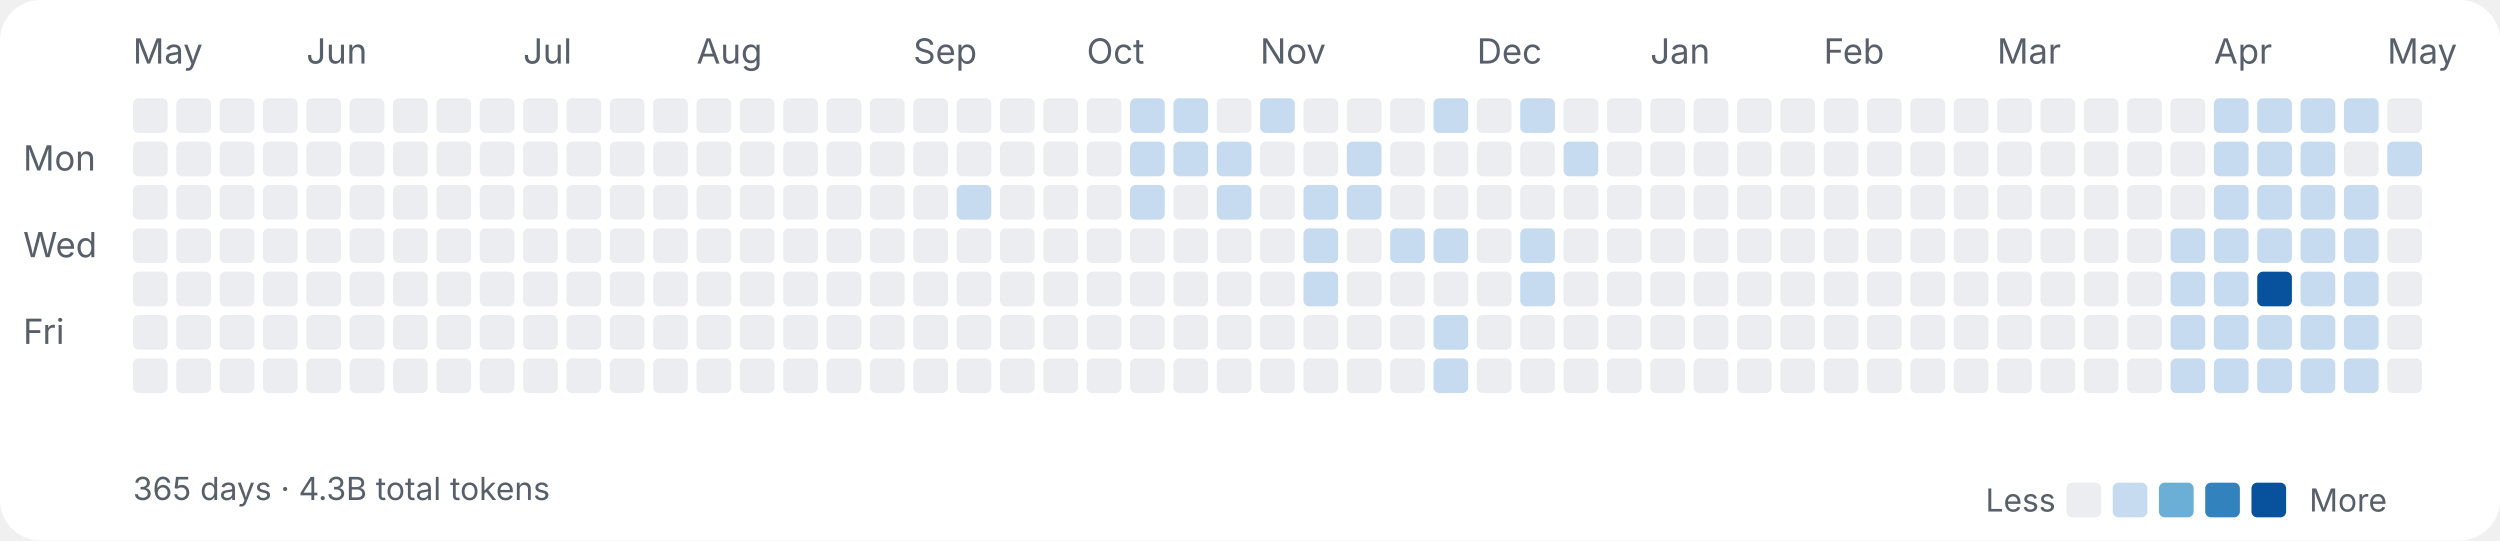
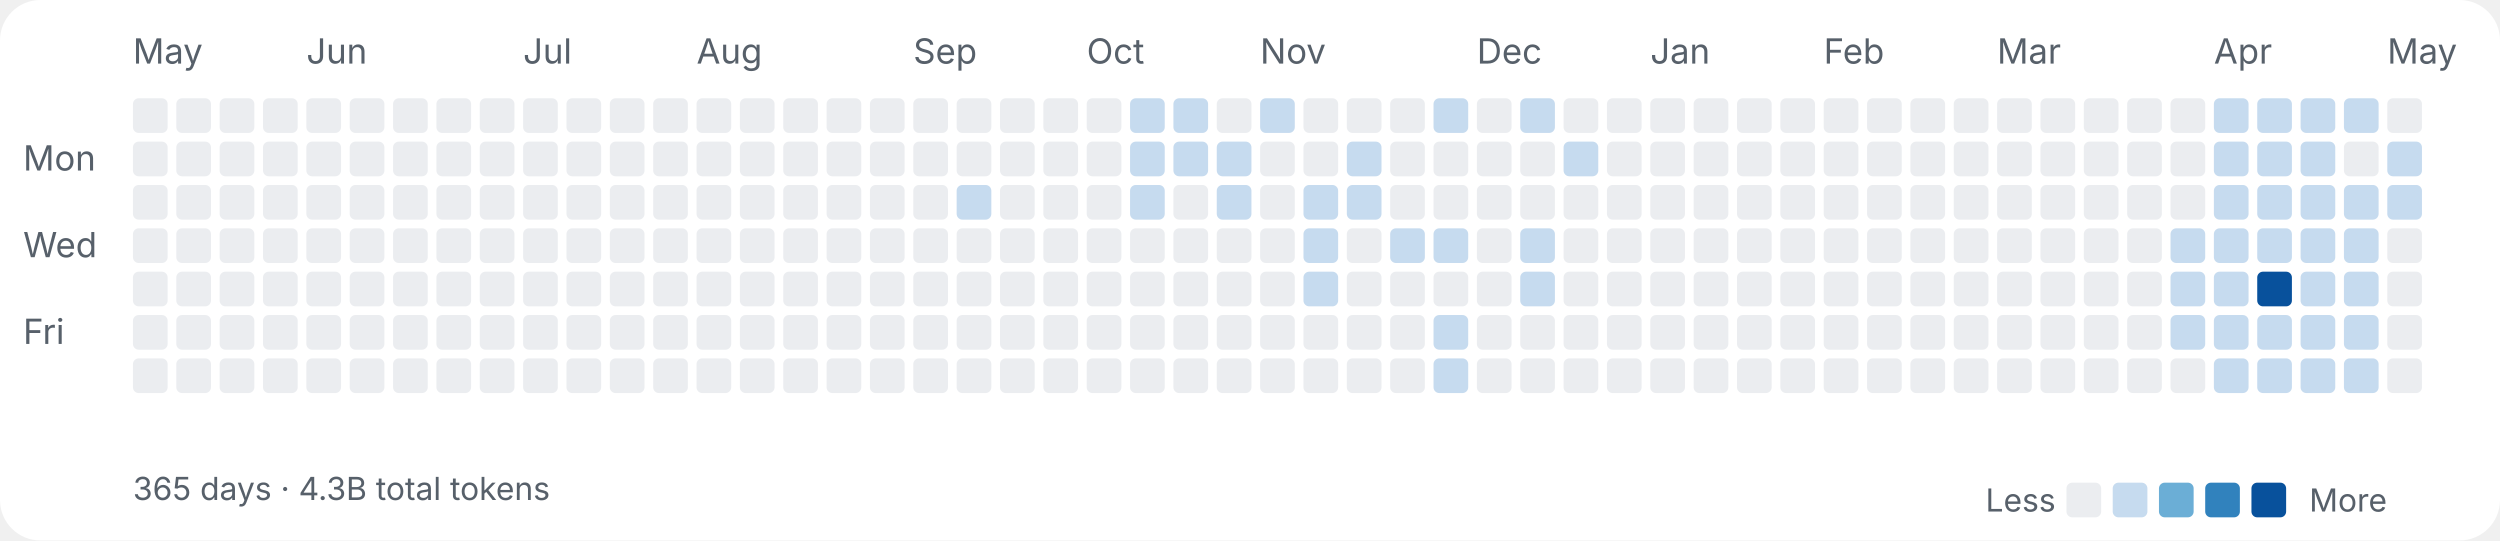
<svg xmlns="http://www.w3.org/2000/svg" width="865" height="187" viewBox="0 0 865 187" fill="none">
  <style>
.label{font:12px ui-sans-serif,system-ui,-apple-system,sans-serif;fill:#57606a}
.sub{font:11px ui-sans-serif,system-ui,-apple-system,sans-serif;fill:#57606a}
</style>
  <rect width="100%" height="100%" rx="14" fill="#ffffff" />
  <text class="label" x="8" y="59">Mon</text>
  <text class="label" x="8" y="89">Wed</text>
  <text class="label" x="8" y="119">Fri</text>
  <text class="label" x="46" y="22">May</text>
  <rect x="46" y="34" width="12" height="12" rx="2" fill="#ebedf0" />
  <rect x="46" y="49" width="12" height="12" rx="2" fill="#ebedf0" />
  <rect x="46" y="64" width="12" height="12" rx="2" fill="#ebedf0" />
  <rect x="46" y="79" width="12" height="12" rx="2" fill="#ebedf0" />
  <rect x="46" y="94" width="12" height="12" rx="2" fill="#ebedf0" />
  <rect x="46" y="109" width="12" height="12" rx="2" fill="#ebedf0" />
  <rect x="46" y="124" width="12" height="12" rx="2" fill="#ebedf0" />
  <rect x="61" y="34" width="12" height="12" rx="2" fill="#ebedf0" />
  <rect x="61" y="49" width="12" height="12" rx="2" fill="#ebedf0" />
  <rect x="61" y="64" width="12" height="12" rx="2" fill="#ebedf0" />
  <rect x="61" y="79" width="12" height="12" rx="2" fill="#ebedf0" />
  <rect x="61" y="94" width="12" height="12" rx="2" fill="#ebedf0" />
  <rect x="61" y="109" width="12" height="12" rx="2" fill="#ebedf0" />
  <rect x="61" y="124" width="12" height="12" rx="2" fill="#ebedf0" />
  <rect x="76" y="34" width="12" height="12" rx="2" fill="#ebedf0" />
  <rect x="76" y="49" width="12" height="12" rx="2" fill="#ebedf0" />
  <rect x="76" y="64" width="12" height="12" rx="2" fill="#ebedf0" />
  <rect x="76" y="79" width="12" height="12" rx="2" fill="#ebedf0" />
  <rect x="76" y="94" width="12" height="12" rx="2" fill="#ebedf0" />
  <rect x="76" y="109" width="12" height="12" rx="2" fill="#ebedf0" />
  <rect x="76" y="124" width="12" height="12" rx="2" fill="#ebedf0" />
  <rect x="91" y="34" width="12" height="12" rx="2" fill="#ebedf0" />
  <rect x="91" y="49" width="12" height="12" rx="2" fill="#ebedf0" />
  <rect x="91" y="64" width="12" height="12" rx="2" fill="#ebedf0" />
  <rect x="91" y="79" width="12" height="12" rx="2" fill="#ebedf0" />
  <rect x="91" y="94" width="12" height="12" rx="2" fill="#ebedf0" />
  <rect x="91" y="109" width="12" height="12" rx="2" fill="#ebedf0" />
  <rect x="91" y="124" width="12" height="12" rx="2" fill="#ebedf0" />
  <text class="label" x="106" y="22">Jun</text>
  <rect x="106" y="34" width="12" height="12" rx="2" fill="#ebedf0" />
  <rect x="106" y="49" width="12" height="12" rx="2" fill="#ebedf0" />
  <rect x="106" y="64" width="12" height="12" rx="2" fill="#ebedf0" />
  <rect x="106" y="79" width="12" height="12" rx="2" fill="#ebedf0" />
  <rect x="106" y="94" width="12" height="12" rx="2" fill="#ebedf0" />
  <rect x="106" y="109" width="12" height="12" rx="2" fill="#ebedf0" />
  <rect x="106" y="124" width="12" height="12" rx="2" fill="#ebedf0" />
  <rect x="121" y="34" width="12" height="12" rx="2" fill="#ebedf0" />
  <rect x="121" y="49" width="12" height="12" rx="2" fill="#ebedf0" />
  <rect x="121" y="64" width="12" height="12" rx="2" fill="#ebedf0" />
  <rect x="121" y="79" width="12" height="12" rx="2" fill="#ebedf0" />
  <rect x="121" y="94" width="12" height="12" rx="2" fill="#ebedf0" />
  <rect x="121" y="109" width="12" height="12" rx="2" fill="#ebedf0" />
  <rect x="121" y="124" width="12" height="12" rx="2" fill="#ebedf0" />
  <rect x="136" y="34" width="12" height="12" rx="2" fill="#ebedf0" />
  <rect x="136" y="49" width="12" height="12" rx="2" fill="#ebedf0" />
  <rect x="136" y="64" width="12" height="12" rx="2" fill="#ebedf0" />
  <rect x="136" y="79" width="12" height="12" rx="2" fill="#ebedf0" />
  <rect x="136" y="94" width="12" height="12" rx="2" fill="#ebedf0" />
  <rect x="136" y="109" width="12" height="12" rx="2" fill="#ebedf0" />
  <rect x="136" y="124" width="12" height="12" rx="2" fill="#ebedf0" />
  <rect x="151" y="34" width="12" height="12" rx="2" fill="#ebedf0" />
  <rect x="151" y="49" width="12" height="12" rx="2" fill="#ebedf0" />
  <rect x="151" y="64" width="12" height="12" rx="2" fill="#ebedf0" />
  <rect x="151" y="79" width="12" height="12" rx="2" fill="#ebedf0" />
  <rect x="151" y="94" width="12" height="12" rx="2" fill="#ebedf0" />
  <rect x="151" y="109" width="12" height="12" rx="2" fill="#ebedf0" />
  <rect x="151" y="124" width="12" height="12" rx="2" fill="#ebedf0" />
  <rect x="166" y="34" width="12" height="12" rx="2" fill="#ebedf0" />
  <rect x="166" y="49" width="12" height="12" rx="2" fill="#ebedf0" />
  <rect x="166" y="64" width="12" height="12" rx="2" fill="#ebedf0" />
  <rect x="166" y="79" width="12" height="12" rx="2" fill="#ebedf0" />
  <rect x="166" y="94" width="12" height="12" rx="2" fill="#ebedf0" />
  <rect x="166" y="109" width="12" height="12" rx="2" fill="#ebedf0" />
  <rect x="166" y="124" width="12" height="12" rx="2" fill="#ebedf0" />
  <text class="label" x="181" y="22">Jul</text>
  <rect x="181" y="34" width="12" height="12" rx="2" fill="#ebedf0" />
  <rect x="181" y="49" width="12" height="12" rx="2" fill="#ebedf0" />
  <rect x="181" y="64" width="12" height="12" rx="2" fill="#ebedf0" />
  <rect x="181" y="79" width="12" height="12" rx="2" fill="#ebedf0" />
  <rect x="181" y="94" width="12" height="12" rx="2" fill="#ebedf0" />
  <rect x="181" y="109" width="12" height="12" rx="2" fill="#ebedf0" />
  <rect x="181" y="124" width="12" height="12" rx="2" fill="#ebedf0" />
  <rect x="196" y="34" width="12" height="12" rx="2" fill="#ebedf0" />
  <rect x="196" y="49" width="12" height="12" rx="2" fill="#ebedf0" />
  <rect x="196" y="64" width="12" height="12" rx="2" fill="#ebedf0" />
  <rect x="196" y="79" width="12" height="12" rx="2" fill="#ebedf0" />
  <rect x="196" y="94" width="12" height="12" rx="2" fill="#ebedf0" />
  <rect x="196" y="109" width="12" height="12" rx="2" fill="#ebedf0" />
  <rect x="196" y="124" width="12" height="12" rx="2" fill="#ebedf0" />
  <rect x="211" y="34" width="12" height="12" rx="2" fill="#ebedf0" />
  <rect x="211" y="49" width="12" height="12" rx="2" fill="#ebedf0" />
  <rect x="211" y="64" width="12" height="12" rx="2" fill="#ebedf0" />
  <rect x="211" y="79" width="12" height="12" rx="2" fill="#ebedf0" />
  <rect x="211" y="94" width="12" height="12" rx="2" fill="#ebedf0" />
  <rect x="211" y="109" width="12" height="12" rx="2" fill="#ebedf0" />
  <rect x="211" y="124" width="12" height="12" rx="2" fill="#ebedf0" />
  <rect x="226" y="34" width="12" height="12" rx="2" fill="#ebedf0" />
  <rect x="226" y="49" width="12" height="12" rx="2" fill="#ebedf0" />
  <rect x="226" y="64" width="12" height="12" rx="2" fill="#ebedf0" />
  <rect x="226" y="79" width="12" height="12" rx="2" fill="#ebedf0" />
  <rect x="226" y="94" width="12" height="12" rx="2" fill="#ebedf0" />
  <rect x="226" y="109" width="12" height="12" rx="2" fill="#ebedf0" />
  <rect x="226" y="124" width="12" height="12" rx="2" fill="#ebedf0" />
  <text class="label" x="241" y="22">Aug</text>
  <rect x="241" y="34" width="12" height="12" rx="2" fill="#ebedf0" />
  <rect x="241" y="49" width="12" height="12" rx="2" fill="#ebedf0" />
  <rect x="241" y="64" width="12" height="12" rx="2" fill="#ebedf0" />
  <rect x="241" y="79" width="12" height="12" rx="2" fill="#ebedf0" />
  <rect x="241" y="94" width="12" height="12" rx="2" fill="#ebedf0" />
  <rect x="241" y="109" width="12" height="12" rx="2" fill="#ebedf0" />
  <rect x="241" y="124" width="12" height="12" rx="2" fill="#ebedf0" />
  <rect x="256" y="34" width="12" height="12" rx="2" fill="#ebedf0" />
  <rect x="256" y="49" width="12" height="12" rx="2" fill="#ebedf0" />
  <rect x="256" y="64" width="12" height="12" rx="2" fill="#ebedf0" />
  <rect x="256" y="79" width="12" height="12" rx="2" fill="#ebedf0" />
  <rect x="256" y="94" width="12" height="12" rx="2" fill="#ebedf0" />
  <rect x="256" y="109" width="12" height="12" rx="2" fill="#ebedf0" />
  <rect x="256" y="124" width="12" height="12" rx="2" fill="#ebedf0" />
  <rect x="271" y="34" width="12" height="12" rx="2" fill="#ebedf0" />
  <rect x="271" y="49" width="12" height="12" rx="2" fill="#ebedf0" />
  <rect x="271" y="64" width="12" height="12" rx="2" fill="#ebedf0" />
  <rect x="271" y="79" width="12" height="12" rx="2" fill="#ebedf0" />
  <rect x="271" y="94" width="12" height="12" rx="2" fill="#ebedf0" />
  <rect x="271" y="109" width="12" height="12" rx="2" fill="#ebedf0" />
  <rect x="271" y="124" width="12" height="12" rx="2" fill="#ebedf0" />
  <rect x="286" y="34" width="12" height="12" rx="2" fill="#ebedf0" />
  <rect x="286" y="49" width="12" height="12" rx="2" fill="#ebedf0" />
  <rect x="286" y="64" width="12" height="12" rx="2" fill="#ebedf0" />
  <rect x="286" y="79" width="12" height="12" rx="2" fill="#ebedf0" />
  <rect x="286" y="94" width="12" height="12" rx="2" fill="#ebedf0" />
  <rect x="286" y="109" width="12" height="12" rx="2" fill="#ebedf0" />
  <rect x="286" y="124" width="12" height="12" rx="2" fill="#ebedf0" />
  <rect x="301" y="34" width="12" height="12" rx="2" fill="#ebedf0" />
  <rect x="301" y="49" width="12" height="12" rx="2" fill="#ebedf0" />
  <rect x="301" y="64" width="12" height="12" rx="2" fill="#ebedf0" />
  <rect x="301" y="79" width="12" height="12" rx="2" fill="#ebedf0" />
  <rect x="301" y="94" width="12" height="12" rx="2" fill="#ebedf0" />
  <rect x="301" y="109" width="12" height="12" rx="2" fill="#ebedf0" />
  <rect x="301" y="124" width="12" height="12" rx="2" fill="#ebedf0" />
  <text class="label" x="316" y="22">Sep</text>
  <rect x="316" y="34" width="12" height="12" rx="2" fill="#ebedf0" />
  <rect x="316" y="49" width="12" height="12" rx="2" fill="#ebedf0" />
  <rect x="316" y="64" width="12" height="12" rx="2" fill="#ebedf0" />
  <rect x="316" y="79" width="12" height="12" rx="2" fill="#ebedf0" />
  <rect x="316" y="94" width="12" height="12" rx="2" fill="#ebedf0" />
  <rect x="316" y="109" width="12" height="12" rx="2" fill="#ebedf0" />
  <rect x="316" y="124" width="12" height="12" rx="2" fill="#ebedf0" />
  <rect x="331" y="34" width="12" height="12" rx="2" fill="#ebedf0" />
  <rect x="331" y="49" width="12" height="12" rx="2" fill="#ebedf0" />
  <rect x="331" y="64" width="12" height="12" rx="2" fill="#c6dbef" />
  <rect x="331" y="79" width="12" height="12" rx="2" fill="#ebedf0" />
  <rect x="331" y="94" width="12" height="12" rx="2" fill="#ebedf0" />
  <rect x="331" y="109" width="12" height="12" rx="2" fill="#ebedf0" />
  <rect x="331" y="124" width="12" height="12" rx="2" fill="#ebedf0" />
  <rect x="346" y="34" width="12" height="12" rx="2" fill="#ebedf0" />
  <rect x="346" y="49" width="12" height="12" rx="2" fill="#ebedf0" />
  <rect x="346" y="64" width="12" height="12" rx="2" fill="#ebedf0" />
  <rect x="346" y="79" width="12" height="12" rx="2" fill="#ebedf0" />
  <rect x="346" y="94" width="12" height="12" rx="2" fill="#ebedf0" />
  <rect x="346" y="109" width="12" height="12" rx="2" fill="#ebedf0" />
  <rect x="346" y="124" width="12" height="12" rx="2" fill="#ebedf0" />
  <rect x="361" y="34" width="12" height="12" rx="2" fill="#ebedf0" />
  <rect x="361" y="49" width="12" height="12" rx="2" fill="#ebedf0" />
  <rect x="361" y="64" width="12" height="12" rx="2" fill="#ebedf0" />
  <rect x="361" y="79" width="12" height="12" rx="2" fill="#ebedf0" />
  <rect x="361" y="94" width="12" height="12" rx="2" fill="#ebedf0" />
  <rect x="361" y="109" width="12" height="12" rx="2" fill="#ebedf0" />
  <rect x="361" y="124" width="12" height="12" rx="2" fill="#ebedf0" />
  <text class="label" x="376" y="22">Oct</text>
  <rect x="376" y="34" width="12" height="12" rx="2" fill="#ebedf0" />
  <rect x="376" y="49" width="12" height="12" rx="2" fill="#ebedf0" />
  <rect x="376" y="64" width="12" height="12" rx="2" fill="#ebedf0" />
  <rect x="376" y="79" width="12" height="12" rx="2" fill="#ebedf0" />
  <rect x="376" y="94" width="12" height="12" rx="2" fill="#ebedf0" />
  <rect x="376" y="109" width="12" height="12" rx="2" fill="#ebedf0" />
  <rect x="376" y="124" width="12" height="12" rx="2" fill="#ebedf0" />
  <rect x="391" y="34" width="12" height="12" rx="2" fill="#c6dbef" />
  <rect x="391" y="49" width="12" height="12" rx="2" fill="#c6dbef" />
  <rect x="391" y="64" width="12" height="12" rx="2" fill="#c6dbef" />
  <rect x="391" y="79" width="12" height="12" rx="2" fill="#ebedf0" />
  <rect x="391" y="94" width="12" height="12" rx="2" fill="#ebedf0" />
  <rect x="391" y="109" width="12" height="12" rx="2" fill="#ebedf0" />
  <rect x="391" y="124" width="12" height="12" rx="2" fill="#ebedf0" />
  <rect x="406" y="34" width="12" height="12" rx="2" fill="#c6dbef" />
  <rect x="406" y="49" width="12" height="12" rx="2" fill="#c6dbef" />
  <rect x="406" y="64" width="12" height="12" rx="2" fill="#ebedf0" />
  <rect x="406" y="79" width="12" height="12" rx="2" fill="#ebedf0" />
  <rect x="406" y="94" width="12" height="12" rx="2" fill="#ebedf0" />
  <rect x="406" y="109" width="12" height="12" rx="2" fill="#ebedf0" />
  <rect x="406" y="124" width="12" height="12" rx="2" fill="#ebedf0" />
  <rect x="421" y="34" width="12" height="12" rx="2" fill="#ebedf0" />
  <rect x="421" y="49" width="12" height="12" rx="2" fill="#c6dbef" />
  <rect x="421" y="64" width="12" height="12" rx="2" fill="#c6dbef" />
  <rect x="421" y="79" width="12" height="12" rx="2" fill="#ebedf0" />
  <rect x="421" y="94" width="12" height="12" rx="2" fill="#ebedf0" />
  <rect x="421" y="109" width="12" height="12" rx="2" fill="#ebedf0" />
  <rect x="421" y="124" width="12" height="12" rx="2" fill="#ebedf0" />
  <text class="label" x="436" y="22">Nov</text>
  <rect x="436" y="34" width="12" height="12" rx="2" fill="#c6dbef" />
  <rect x="436" y="49" width="12" height="12" rx="2" fill="#ebedf0" />
  <rect x="436" y="64" width="12" height="12" rx="2" fill="#ebedf0" />
  <rect x="436" y="79" width="12" height="12" rx="2" fill="#ebedf0" />
  <rect x="436" y="94" width="12" height="12" rx="2" fill="#ebedf0" />
  <rect x="436" y="109" width="12" height="12" rx="2" fill="#ebedf0" />
  <rect x="436" y="124" width="12" height="12" rx="2" fill="#ebedf0" />
  <rect x="451" y="34" width="12" height="12" rx="2" fill="#ebedf0" />
  <rect x="451" y="49" width="12" height="12" rx="2" fill="#ebedf0" />
  <rect x="451" y="64" width="12" height="12" rx="2" fill="#c6dbef" />
  <rect x="451" y="79" width="12" height="12" rx="2" fill="#c6dbef" />
  <rect x="451" y="94" width="12" height="12" rx="2" fill="#c6dbef" />
  <rect x="451" y="109" width="12" height="12" rx="2" fill="#ebedf0" />
  <rect x="451" y="124" width="12" height="12" rx="2" fill="#ebedf0" />
  <rect x="466" y="34" width="12" height="12" rx="2" fill="#ebedf0" />
  <rect x="466" y="49" width="12" height="12" rx="2" fill="#c6dbef" />
  <rect x="466" y="64" width="12" height="12" rx="2" fill="#c6dbef" />
  <rect x="466" y="79" width="12" height="12" rx="2" fill="#ebedf0" />
  <rect x="466" y="94" width="12" height="12" rx="2" fill="#ebedf0" />
  <rect x="466" y="109" width="12" height="12" rx="2" fill="#ebedf0" />
  <rect x="466" y="124" width="12" height="12" rx="2" fill="#ebedf0" />
  <rect x="481" y="34" width="12" height="12" rx="2" fill="#ebedf0" />
  <rect x="481" y="49" width="12" height="12" rx="2" fill="#ebedf0" />
  <rect x="481" y="64" width="12" height="12" rx="2" fill="#ebedf0" />
  <rect x="481" y="79" width="12" height="12" rx="2" fill="#c6dbef" />
  <rect x="481" y="94" width="12" height="12" rx="2" fill="#ebedf0" />
  <rect x="481" y="109" width="12" height="12" rx="2" fill="#ebedf0" />
  <rect x="481" y="124" width="12" height="12" rx="2" fill="#ebedf0" />
  <rect x="496" y="34" width="12" height="12" rx="2" fill="#c6dbef" />
  <rect x="496" y="49" width="12" height="12" rx="2" fill="#ebedf0" />
  <rect x="496" y="64" width="12" height="12" rx="2" fill="#ebedf0" />
  <rect x="496" y="79" width="12" height="12" rx="2" fill="#c6dbef" />
  <rect x="496" y="94" width="12" height="12" rx="2" fill="#ebedf0" />
  <rect x="496" y="109" width="12" height="12" rx="2" fill="#c6dbef" />
  <rect x="496" y="124" width="12" height="12" rx="2" fill="#c6dbef" />
  <text class="label" x="511" y="22">Dec</text>
  <rect x="511" y="34" width="12" height="12" rx="2" fill="#ebedf0" />
  <rect x="511" y="49" width="12" height="12" rx="2" fill="#ebedf0" />
  <rect x="511" y="64" width="12" height="12" rx="2" fill="#ebedf0" />
  <rect x="511" y="79" width="12" height="12" rx="2" fill="#ebedf0" />
  <rect x="511" y="94" width="12" height="12" rx="2" fill="#ebedf0" />
  <rect x="511" y="109" width="12" height="12" rx="2" fill="#ebedf0" />
  <rect x="511" y="124" width="12" height="12" rx="2" fill="#ebedf0" />
  <rect x="526" y="34" width="12" height="12" rx="2" fill="#c6dbef" />
  <rect x="526" y="49" width="12" height="12" rx="2" fill="#ebedf0" />
  <rect x="526" y="64" width="12" height="12" rx="2" fill="#ebedf0" />
  <rect x="526" y="79" width="12" height="12" rx="2" fill="#c6dbef" />
  <rect x="526" y="94" width="12" height="12" rx="2" fill="#c6dbef" />
  <rect x="526" y="109" width="12" height="12" rx="2" fill="#ebedf0" />
  <rect x="526" y="124" width="12" height="12" rx="2" fill="#ebedf0" />
  <rect x="541" y="34" width="12" height="12" rx="2" fill="#ebedf0" />
  <rect x="541" y="49" width="12" height="12" rx="2" fill="#c6dbef" />
  <rect x="541" y="64" width="12" height="12" rx="2" fill="#ebedf0" />
  <rect x="541" y="79" width="12" height="12" rx="2" fill="#ebedf0" />
  <rect x="541" y="94" width="12" height="12" rx="2" fill="#ebedf0" />
  <rect x="541" y="109" width="12" height="12" rx="2" fill="#ebedf0" />
  <rect x="541" y="124" width="12" height="12" rx="2" fill="#ebedf0" />
  <rect x="556" y="34" width="12" height="12" rx="2" fill="#ebedf0" />
  <rect x="556" y="49" width="12" height="12" rx="2" fill="#ebedf0" />
  <rect x="556" y="64" width="12" height="12" rx="2" fill="#ebedf0" />
  <rect x="556" y="79" width="12" height="12" rx="2" fill="#ebedf0" />
  <rect x="556" y="94" width="12" height="12" rx="2" fill="#ebedf0" />
  <rect x="556" y="109" width="12" height="12" rx="2" fill="#ebedf0" />
  <rect x="556" y="124" width="12" height="12" rx="2" fill="#ebedf0" />
  <text class="label" x="571" y="22">Jan</text>
  <rect x="571" y="34" width="12" height="12" rx="2" fill="#ebedf0" />
  <rect x="571" y="49" width="12" height="12" rx="2" fill="#ebedf0" />
  <rect x="571" y="64" width="12" height="12" rx="2" fill="#ebedf0" />
  <rect x="571" y="79" width="12" height="12" rx="2" fill="#ebedf0" />
  <rect x="571" y="94" width="12" height="12" rx="2" fill="#ebedf0" />
  <rect x="571" y="109" width="12" height="12" rx="2" fill="#ebedf0" />
  <rect x="571" y="124" width="12" height="12" rx="2" fill="#ebedf0" />
  <rect x="586" y="34" width="12" height="12" rx="2" fill="#ebedf0" />
  <rect x="586" y="49" width="12" height="12" rx="2" fill="#ebedf0" />
  <rect x="586" y="64" width="12" height="12" rx="2" fill="#ebedf0" />
  <rect x="586" y="79" width="12" height="12" rx="2" fill="#ebedf0" />
  <rect x="586" y="94" width="12" height="12" rx="2" fill="#ebedf0" />
  <rect x="586" y="109" width="12" height="12" rx="2" fill="#ebedf0" />
  <rect x="586" y="124" width="12" height="12" rx="2" fill="#ebedf0" />
  <rect x="601" y="34" width="12" height="12" rx="2" fill="#ebedf0" />
  <rect x="601" y="49" width="12" height="12" rx="2" fill="#ebedf0" />
  <rect x="601" y="64" width="12" height="12" rx="2" fill="#ebedf0" />
  <rect x="601" y="79" width="12" height="12" rx="2" fill="#ebedf0" />
  <rect x="601" y="94" width="12" height="12" rx="2" fill="#ebedf0" />
  <rect x="601" y="109" width="12" height="12" rx="2" fill="#ebedf0" />
  <rect x="601" y="124" width="12" height="12" rx="2" fill="#ebedf0" />
  <rect x="616" y="34" width="12" height="12" rx="2" fill="#ebedf0" />
  <rect x="616" y="49" width="12" height="12" rx="2" fill="#ebedf0" />
  <rect x="616" y="64" width="12" height="12" rx="2" fill="#ebedf0" />
  <rect x="616" y="79" width="12" height="12" rx="2" fill="#ebedf0" />
  <rect x="616" y="94" width="12" height="12" rx="2" fill="#ebedf0" />
  <rect x="616" y="109" width="12" height="12" rx="2" fill="#ebedf0" />
  <rect x="616" y="124" width="12" height="12" rx="2" fill="#ebedf0" />
  <text class="label" x="631" y="22">Feb</text>
  <rect x="631" y="34" width="12" height="12" rx="2" fill="#ebedf0" />
  <rect x="631" y="49" width="12" height="12" rx="2" fill="#ebedf0" />
  <rect x="631" y="64" width="12" height="12" rx="2" fill="#ebedf0" />
  <rect x="631" y="79" width="12" height="12" rx="2" fill="#ebedf0" />
  <rect x="631" y="94" width="12" height="12" rx="2" fill="#ebedf0" />
  <rect x="631" y="109" width="12" height="12" rx="2" fill="#ebedf0" />
  <rect x="631" y="124" width="12" height="12" rx="2" fill="#ebedf0" />
  <rect x="646" y="34" width="12" height="12" rx="2" fill="#ebedf0" />
  <rect x="646" y="49" width="12" height="12" rx="2" fill="#ebedf0" />
  <rect x="646" y="64" width="12" height="12" rx="2" fill="#ebedf0" />
  <rect x="646" y="79" width="12" height="12" rx="2" fill="#ebedf0" />
  <rect x="646" y="94" width="12" height="12" rx="2" fill="#ebedf0" />
  <rect x="646" y="109" width="12" height="12" rx="2" fill="#ebedf0" />
  <rect x="646" y="124" width="12" height="12" rx="2" fill="#ebedf0" />
  <rect x="661" y="34" width="12" height="12" rx="2" fill="#ebedf0" />
  <rect x="661" y="49" width="12" height="12" rx="2" fill="#ebedf0" />
  <rect x="661" y="64" width="12" height="12" rx="2" fill="#ebedf0" />
  <rect x="661" y="79" width="12" height="12" rx="2" fill="#ebedf0" />
  <rect x="661" y="94" width="12" height="12" rx="2" fill="#ebedf0" />
  <rect x="661" y="109" width="12" height="12" rx="2" fill="#ebedf0" />
  <rect x="661" y="124" width="12" height="12" rx="2" fill="#ebedf0" />
  <rect x="676" y="34" width="12" height="12" rx="2" fill="#ebedf0" />
  <rect x="676" y="49" width="12" height="12" rx="2" fill="#ebedf0" />
  <rect x="676" y="64" width="12" height="12" rx="2" fill="#ebedf0" />
  <rect x="676" y="79" width="12" height="12" rx="2" fill="#ebedf0" />
  <rect x="676" y="94" width="12" height="12" rx="2" fill="#ebedf0" />
  <rect x="676" y="109" width="12" height="12" rx="2" fill="#ebedf0" />
  <rect x="676" y="124" width="12" height="12" rx="2" fill="#ebedf0" />
  <text class="label" x="691" y="22">Mar</text>
  <rect x="691" y="34" width="12" height="12" rx="2" fill="#ebedf0" />
  <rect x="691" y="49" width="12" height="12" rx="2" fill="#ebedf0" />
  <rect x="691" y="64" width="12" height="12" rx="2" fill="#ebedf0" />
  <rect x="691" y="79" width="12" height="12" rx="2" fill="#ebedf0" />
  <rect x="691" y="94" width="12" height="12" rx="2" fill="#ebedf0" />
  <rect x="691" y="109" width="12" height="12" rx="2" fill="#ebedf0" />
  <rect x="691" y="124" width="12" height="12" rx="2" fill="#ebedf0" />
  <rect x="706" y="34" width="12" height="12" rx="2" fill="#ebedf0" />
  <rect x="706" y="49" width="12" height="12" rx="2" fill="#ebedf0" />
  <rect x="706" y="64" width="12" height="12" rx="2" fill="#ebedf0" />
  <rect x="706" y="79" width="12" height="12" rx="2" fill="#ebedf0" />
  <rect x="706" y="94" width="12" height="12" rx="2" fill="#ebedf0" />
  <rect x="706" y="109" width="12" height="12" rx="2" fill="#ebedf0" />
  <rect x="706" y="124" width="12" height="12" rx="2" fill="#ebedf0" />
  <rect x="721" y="34" width="12" height="12" rx="2" fill="#ebedf0" />
  <rect x="721" y="49" width="12" height="12" rx="2" fill="#ebedf0" />
  <rect x="721" y="64" width="12" height="12" rx="2" fill="#ebedf0" />
  <rect x="721" y="79" width="12" height="12" rx="2" fill="#ebedf0" />
  <rect x="721" y="94" width="12" height="12" rx="2" fill="#ebedf0" />
  <rect x="721" y="109" width="12" height="12" rx="2" fill="#ebedf0" />
  <rect x="721" y="124" width="12" height="12" rx="2" fill="#ebedf0" />
  <rect x="736" y="34" width="12" height="12" rx="2" fill="#ebedf0" />
  <rect x="736" y="49" width="12" height="12" rx="2" fill="#ebedf0" />
  <rect x="736" y="64" width="12" height="12" rx="2" fill="#ebedf0" />
  <rect x="736" y="79" width="12" height="12" rx="2" fill="#ebedf0" />
  <rect x="736" y="94" width="12" height="12" rx="2" fill="#ebedf0" />
  <rect x="736" y="109" width="12" height="12" rx="2" fill="#ebedf0" />
  <rect x="736" y="124" width="12" height="12" rx="2" fill="#ebedf0" />
  <rect x="751" y="34" width="12" height="12" rx="2" fill="#ebedf0" />
  <rect x="751" y="49" width="12" height="12" rx="2" fill="#ebedf0" />
  <rect x="751" y="64" width="12" height="12" rx="2" fill="#ebedf0" />
  <rect x="751" y="79" width="12" height="12" rx="2" fill="#c6dbef" />
  <rect x="751" y="94" width="12" height="12" rx="2" fill="#c6dbef" />
  <rect x="751" y="109" width="12" height="12" rx="2" fill="#c6dbef" />
-   <rect x="751" y="124" width="12" height="12" rx="2" fill="#c6dbef" />
+   <rect x="751" y="124" width="12" height="12" rx="2" fill="#ebedf0" />
  <text class="label" x="766" y="22">Apr</text>
  <rect x="766" y="34" width="12" height="12" rx="2" fill="#c6dbef" />
  <rect x="766" y="49" width="12" height="12" rx="2" fill="#c6dbef" />
  <rect x="766" y="64" width="12" height="12" rx="2" fill="#c6dbef" />
  <rect x="766" y="79" width="12" height="12" rx="2" fill="#c6dbef" />
  <rect x="766" y="94" width="12" height="12" rx="2" fill="#c6dbef" />
  <rect x="766" y="109" width="12" height="12" rx="2" fill="#c6dbef" />
  <rect x="766" y="124" width="12" height="12" rx="2" fill="#c6dbef" />
  <rect x="781" y="34" width="12" height="12" rx="2" fill="#c6dbef" />
  <rect x="781" y="49" width="12" height="12" rx="2" fill="#c6dbef" />
  <rect x="781" y="64" width="12" height="12" rx="2" fill="#c6dbef" />
  <rect x="781" y="79" width="12" height="12" rx="2" fill="#c6dbef" />
  <rect x="781" y="94" width="12" height="12" rx="2" fill="#08519c" />
  <rect x="781" y="109" width="12" height="12" rx="2" fill="#c6dbef" />
  <rect x="781" y="124" width="12" height="12" rx="2" fill="#c6dbef" />
  <rect x="796" y="34" width="12" height="12" rx="2" fill="#c6dbef" />
  <rect x="796" y="49" width="12" height="12" rx="2" fill="#c6dbef" />
  <rect x="796" y="64" width="12" height="12" rx="2" fill="#c6dbef" />
  <rect x="796" y="79" width="12" height="12" rx="2" fill="#c6dbef" />
  <rect x="796" y="94" width="12" height="12" rx="2" fill="#c6dbef" />
  <rect x="796" y="109" width="12" height="12" rx="2" fill="#c6dbef" />
  <rect x="796" y="124" width="12" height="12" rx="2" fill="#c6dbef" />
  <rect x="811" y="34" width="12" height="12" rx="2" fill="#c6dbef" />
  <rect x="811" y="49" width="12" height="12" rx="2" fill="#ebedf0" />
  <rect x="811" y="64" width="12" height="12" rx="2" fill="#c6dbef" />
  <rect x="811" y="79" width="12" height="12" rx="2" fill="#c6dbef" />
  <rect x="811" y="94" width="12" height="12" rx="2" fill="#c6dbef" />
  <rect x="811" y="109" width="12" height="12" rx="2" fill="#c6dbef" />
  <rect x="811" y="124" width="12" height="12" rx="2" fill="#c6dbef" />
  <text class="label" x="826" y="22">May</text>
  <rect x="826" y="34" width="12" height="12" rx="2" fill="#ebedf0" />
  <rect x="826" y="49" width="12" height="12" rx="2" fill="#c6dbef" />
-   <rect x="826" y="64" width="12" height="12" rx="2" fill="#ebedf0" />
+   <rect x="826" y="64" width="12" height="12" rx="2" fill="#c6dbef" />
  <rect x="826" y="79" width="12" height="12" rx="2" fill="#ebedf0" />
  <rect x="826" y="94" width="12" height="12" rx="2" fill="#ebedf0" />
  <rect x="826" y="109" width="12" height="12" rx="2" fill="#ebedf0" />
  <rect x="826" y="124" width="12" height="12" rx="2" fill="#ebedf0" />
  <text class="sub" x="687" y="177">Less</text>
  <rect x="715" y="167" width="12" height="12" rx="2" fill="#ebedf0" />
  <rect x="731" y="167" width="12" height="12" rx="2" fill="#c6dbef" />
  <rect x="747" y="167" width="12" height="12" rx="2" fill="#6baed6" />
  <rect x="763" y="167" width="12" height="12" rx="2" fill="#3182bd" />
  <rect x="779" y="167" width="12" height="12" rx="2" fill="#08519c" />
  <text class="sub" x="799" y="177">More</text>
  <text class="sub" x="46" y="173">365 days · 4.3B total tokens</text>
</svg>
